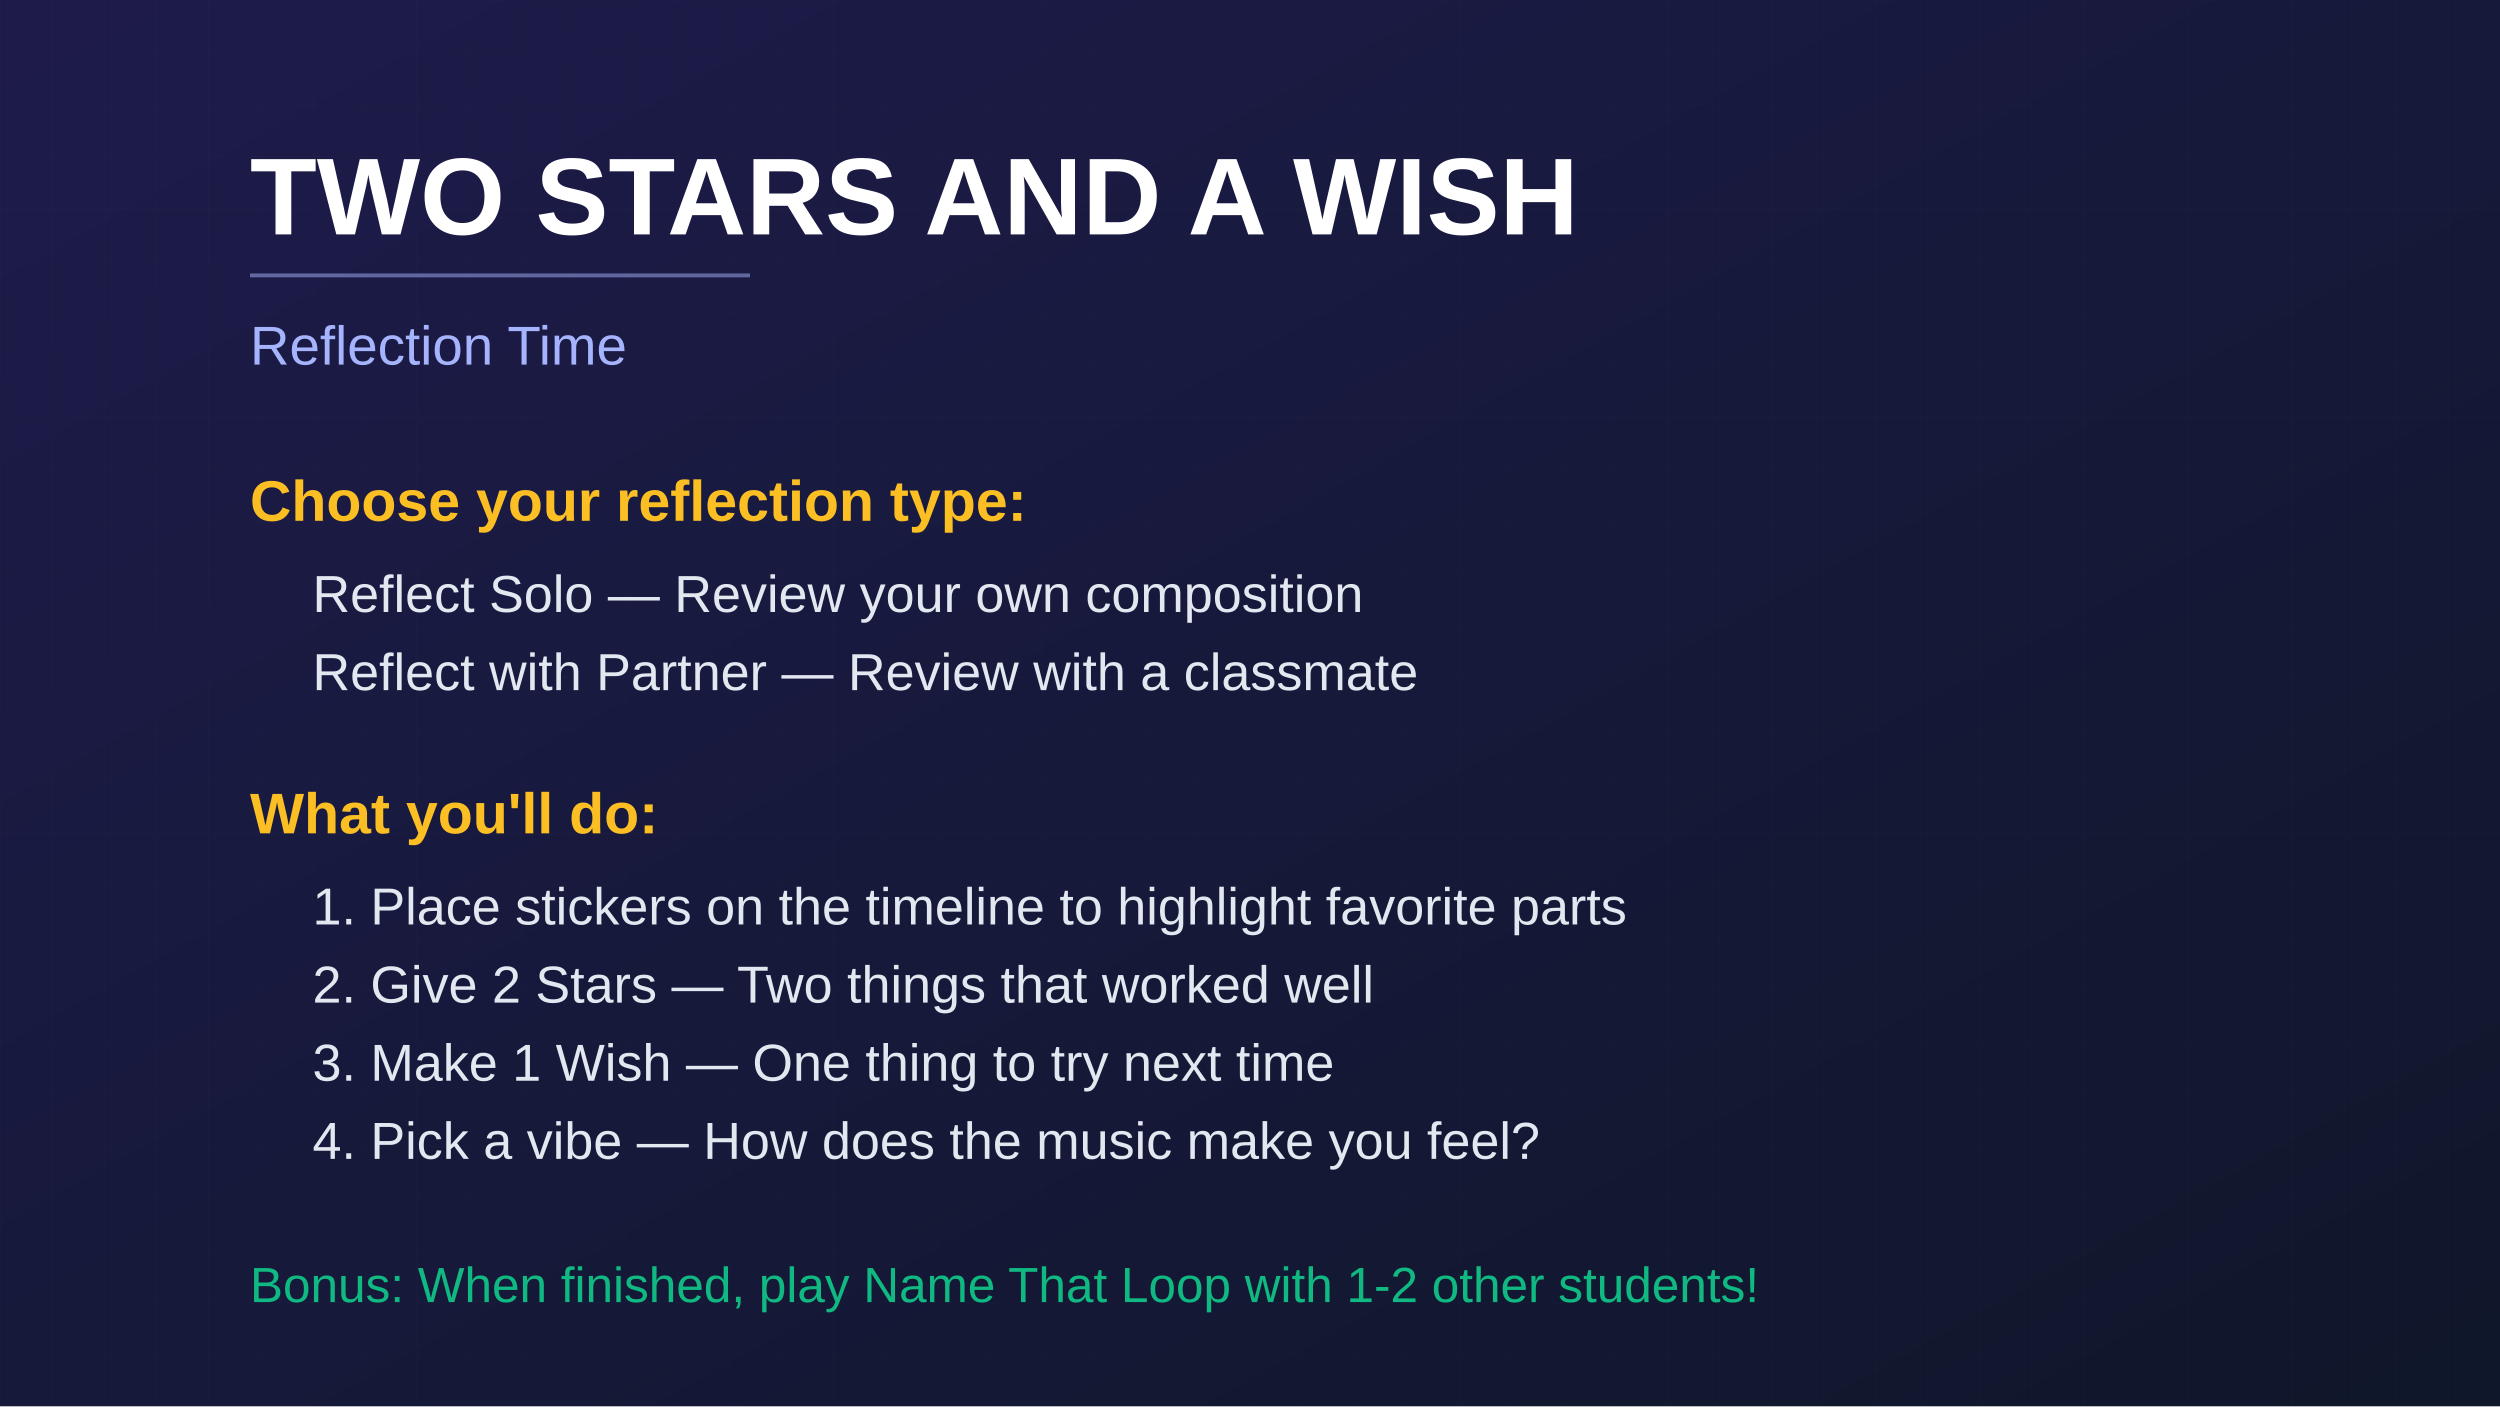
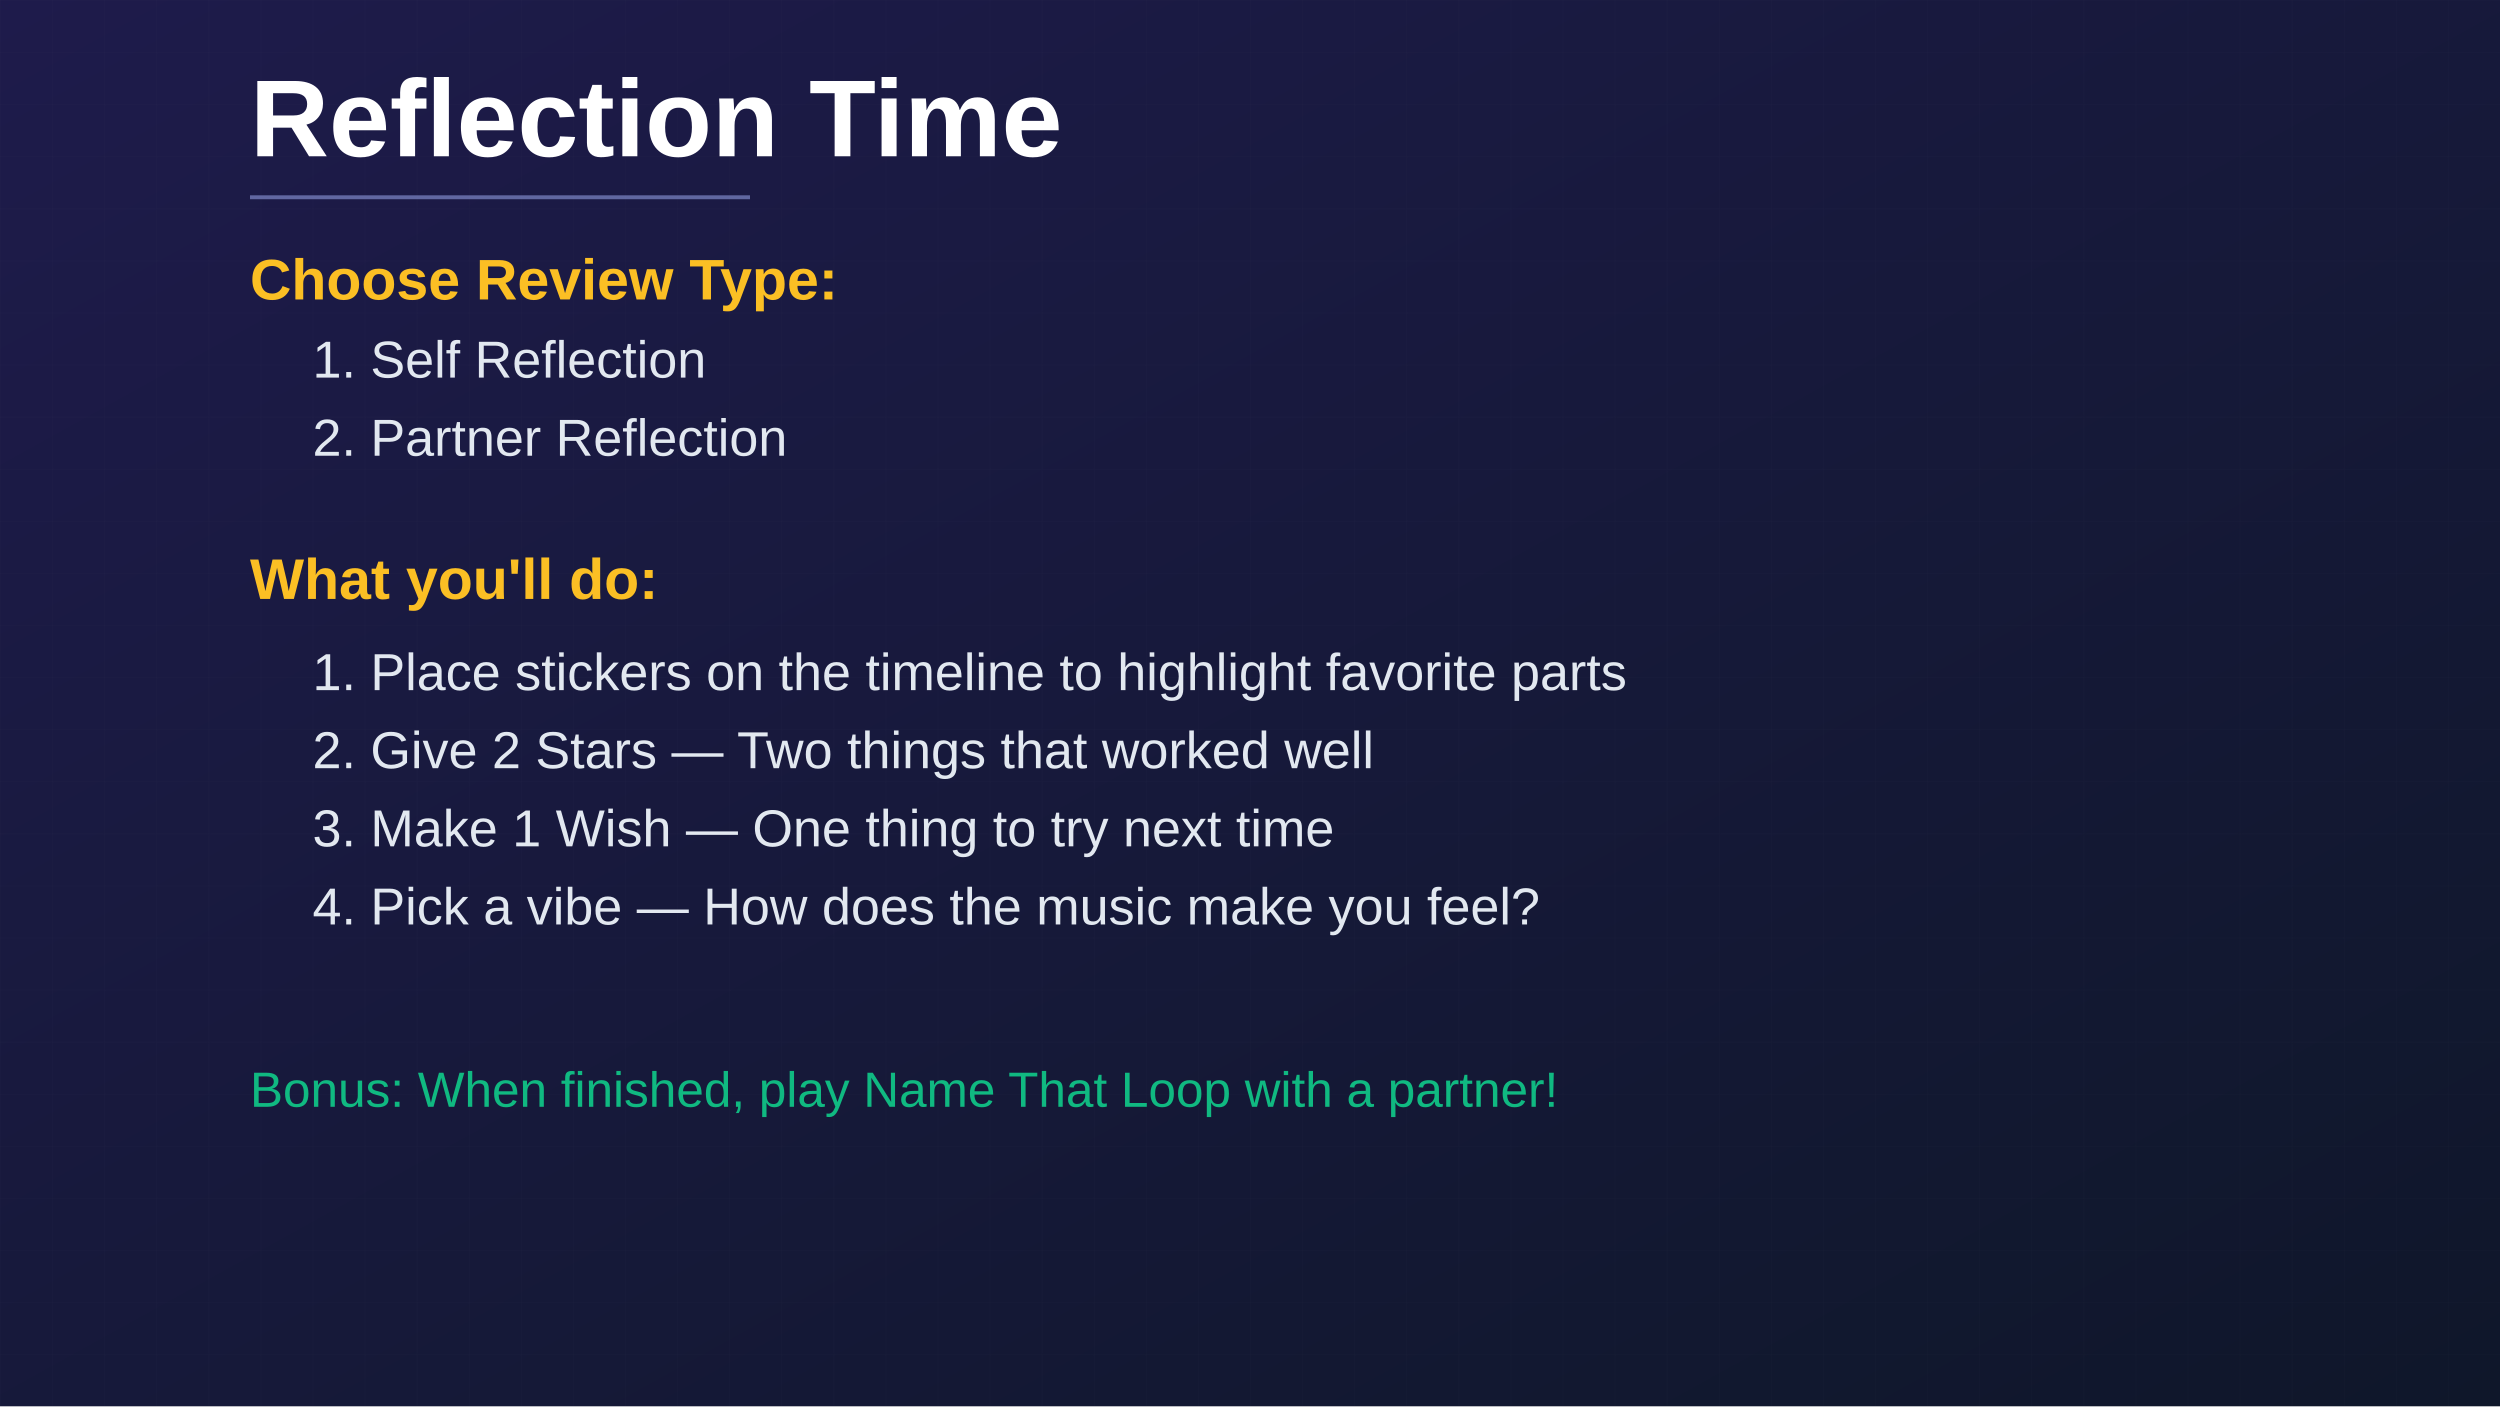
<svg xmlns="http://www.w3.org/2000/svg" width="1920" height="1080">
  <defs>
    <linearGradient id="bg" x1="0%" y1="0%" x2="100%" y2="100%">
      <stop offset="0%" style="stop-color:#1e1b4b" />
      <stop offset="100%" style="stop-color:#0f172a" />
    </linearGradient>
    <pattern id="grid" width="40" height="40" patternUnits="userSpaceOnUse">
      <path d="M 40 0 L 0 0 0 40" fill="none" stroke="white" stroke-width="0.5" opacity="0.03" />
    </pattern>
  </defs>
  <rect width="1920" height="1080" fill="url(#bg)" />
  <rect width="1920" height="1080" fill="url(#grid)" />
-   <text x="192" y="180" font-family="Arial, Helvetica, sans-serif" font-size="84" fill="white" font-weight="bold">TWO STARS AND A WISH</text>
-   <rect x="192" y="210" width="384" height="3" fill="#a5b4fc" opacity="0.5" />
-   <text x="192" y="280" font-family="Arial, Helvetica, sans-serif" font-size="42" fill="#a5b4fc">Reflection Time</text>
-   <text x="192" y="400" font-family="Arial, Helvetica, sans-serif" font-size="44" fill="#fbbf24" font-weight="bold">Choose your reflection type:</text>
-   <text x="240" y="470" font-family="Arial, Helvetica, sans-serif" font-size="40" fill="#e2e8f0">Reflect Solo — Review your own composition</text>
-   <text x="240" y="530" font-family="Arial, Helvetica, sans-serif" font-size="40" fill="#e2e8f0">Reflect with Partner — Review with a classmate</text>
-   <text x="192" y="640" font-family="Arial, Helvetica, sans-serif" font-size="44" fill="#fbbf24" font-weight="bold">What you'll do:</text>
-   <text x="240" y="710" font-family="Arial, Helvetica, sans-serif" font-size="40" fill="#e2e8f0">1. Place stickers on the timeline to highlight favorite parts</text>
-   <text x="240" y="770" font-family="Arial, Helvetica, sans-serif" font-size="40" fill="#e2e8f0">2. Give 2 Stars — Two things that worked well</text>
-   <text x="240" y="830" font-family="Arial, Helvetica, sans-serif" font-size="40" fill="#e2e8f0">3. Make 1 Wish — One thing to try next time</text>
-   <text x="240" y="890" font-family="Arial, Helvetica, sans-serif" font-size="40" fill="#e2e8f0">4. Pick a vibe — How does the music make you feel?</text>
-   <text x="192" y="1000" font-family="Arial, Helvetica, sans-serif" font-size="38" fill="#10b981">Bonus: When finished, play Name That Loop with 1-2 other students!</text>
+   <text x="192" y="120" font-family="Arial, Helvetica, sans-serif" font-size="84" fill="white" font-weight="bold">Reflection Time</text>
+   <rect x="192" y="150" width="384" height="3" fill="#a5b4fc" opacity="0.5" />
+   <text x="192" y="230" font-family="Arial, Helvetica, sans-serif" font-size="44" fill="#fbbf24" font-weight="bold">Choose Review Type:</text>
+   <text x="240" y="290" font-family="Arial, Helvetica, sans-serif" font-size="40" fill="#e2e8f0">1. Self Reflection</text>
+   <text x="240" y="350" font-family="Arial, Helvetica, sans-serif" font-size="40" fill="#e2e8f0">2. Partner Reflection</text>
+   <text x="192" y="460" font-family="Arial, Helvetica, sans-serif" font-size="44" fill="#fbbf24" font-weight="bold">What you'll do:</text>
+   <text x="240" y="530" font-family="Arial, Helvetica, sans-serif" font-size="40" fill="#e2e8f0">1. Place stickers on the timeline to highlight favorite parts</text>
+   <text x="240" y="590" font-family="Arial, Helvetica, sans-serif" font-size="40" fill="#e2e8f0">2. Give 2 Stars — Two things that worked well</text>
+   <text x="240" y="650" font-family="Arial, Helvetica, sans-serif" font-size="40" fill="#e2e8f0">3. Make 1 Wish — One thing to try next time</text>
+   <text x="240" y="710" font-family="Arial, Helvetica, sans-serif" font-size="40" fill="#e2e8f0">4. Pick a vibe — How does the music make you feel?</text>
+   <text x="192" y="850" font-family="Arial, Helvetica, sans-serif" font-size="38" fill="#10b981">Bonus: When finished, play Name That Loop with a partner!</text>
</svg>
